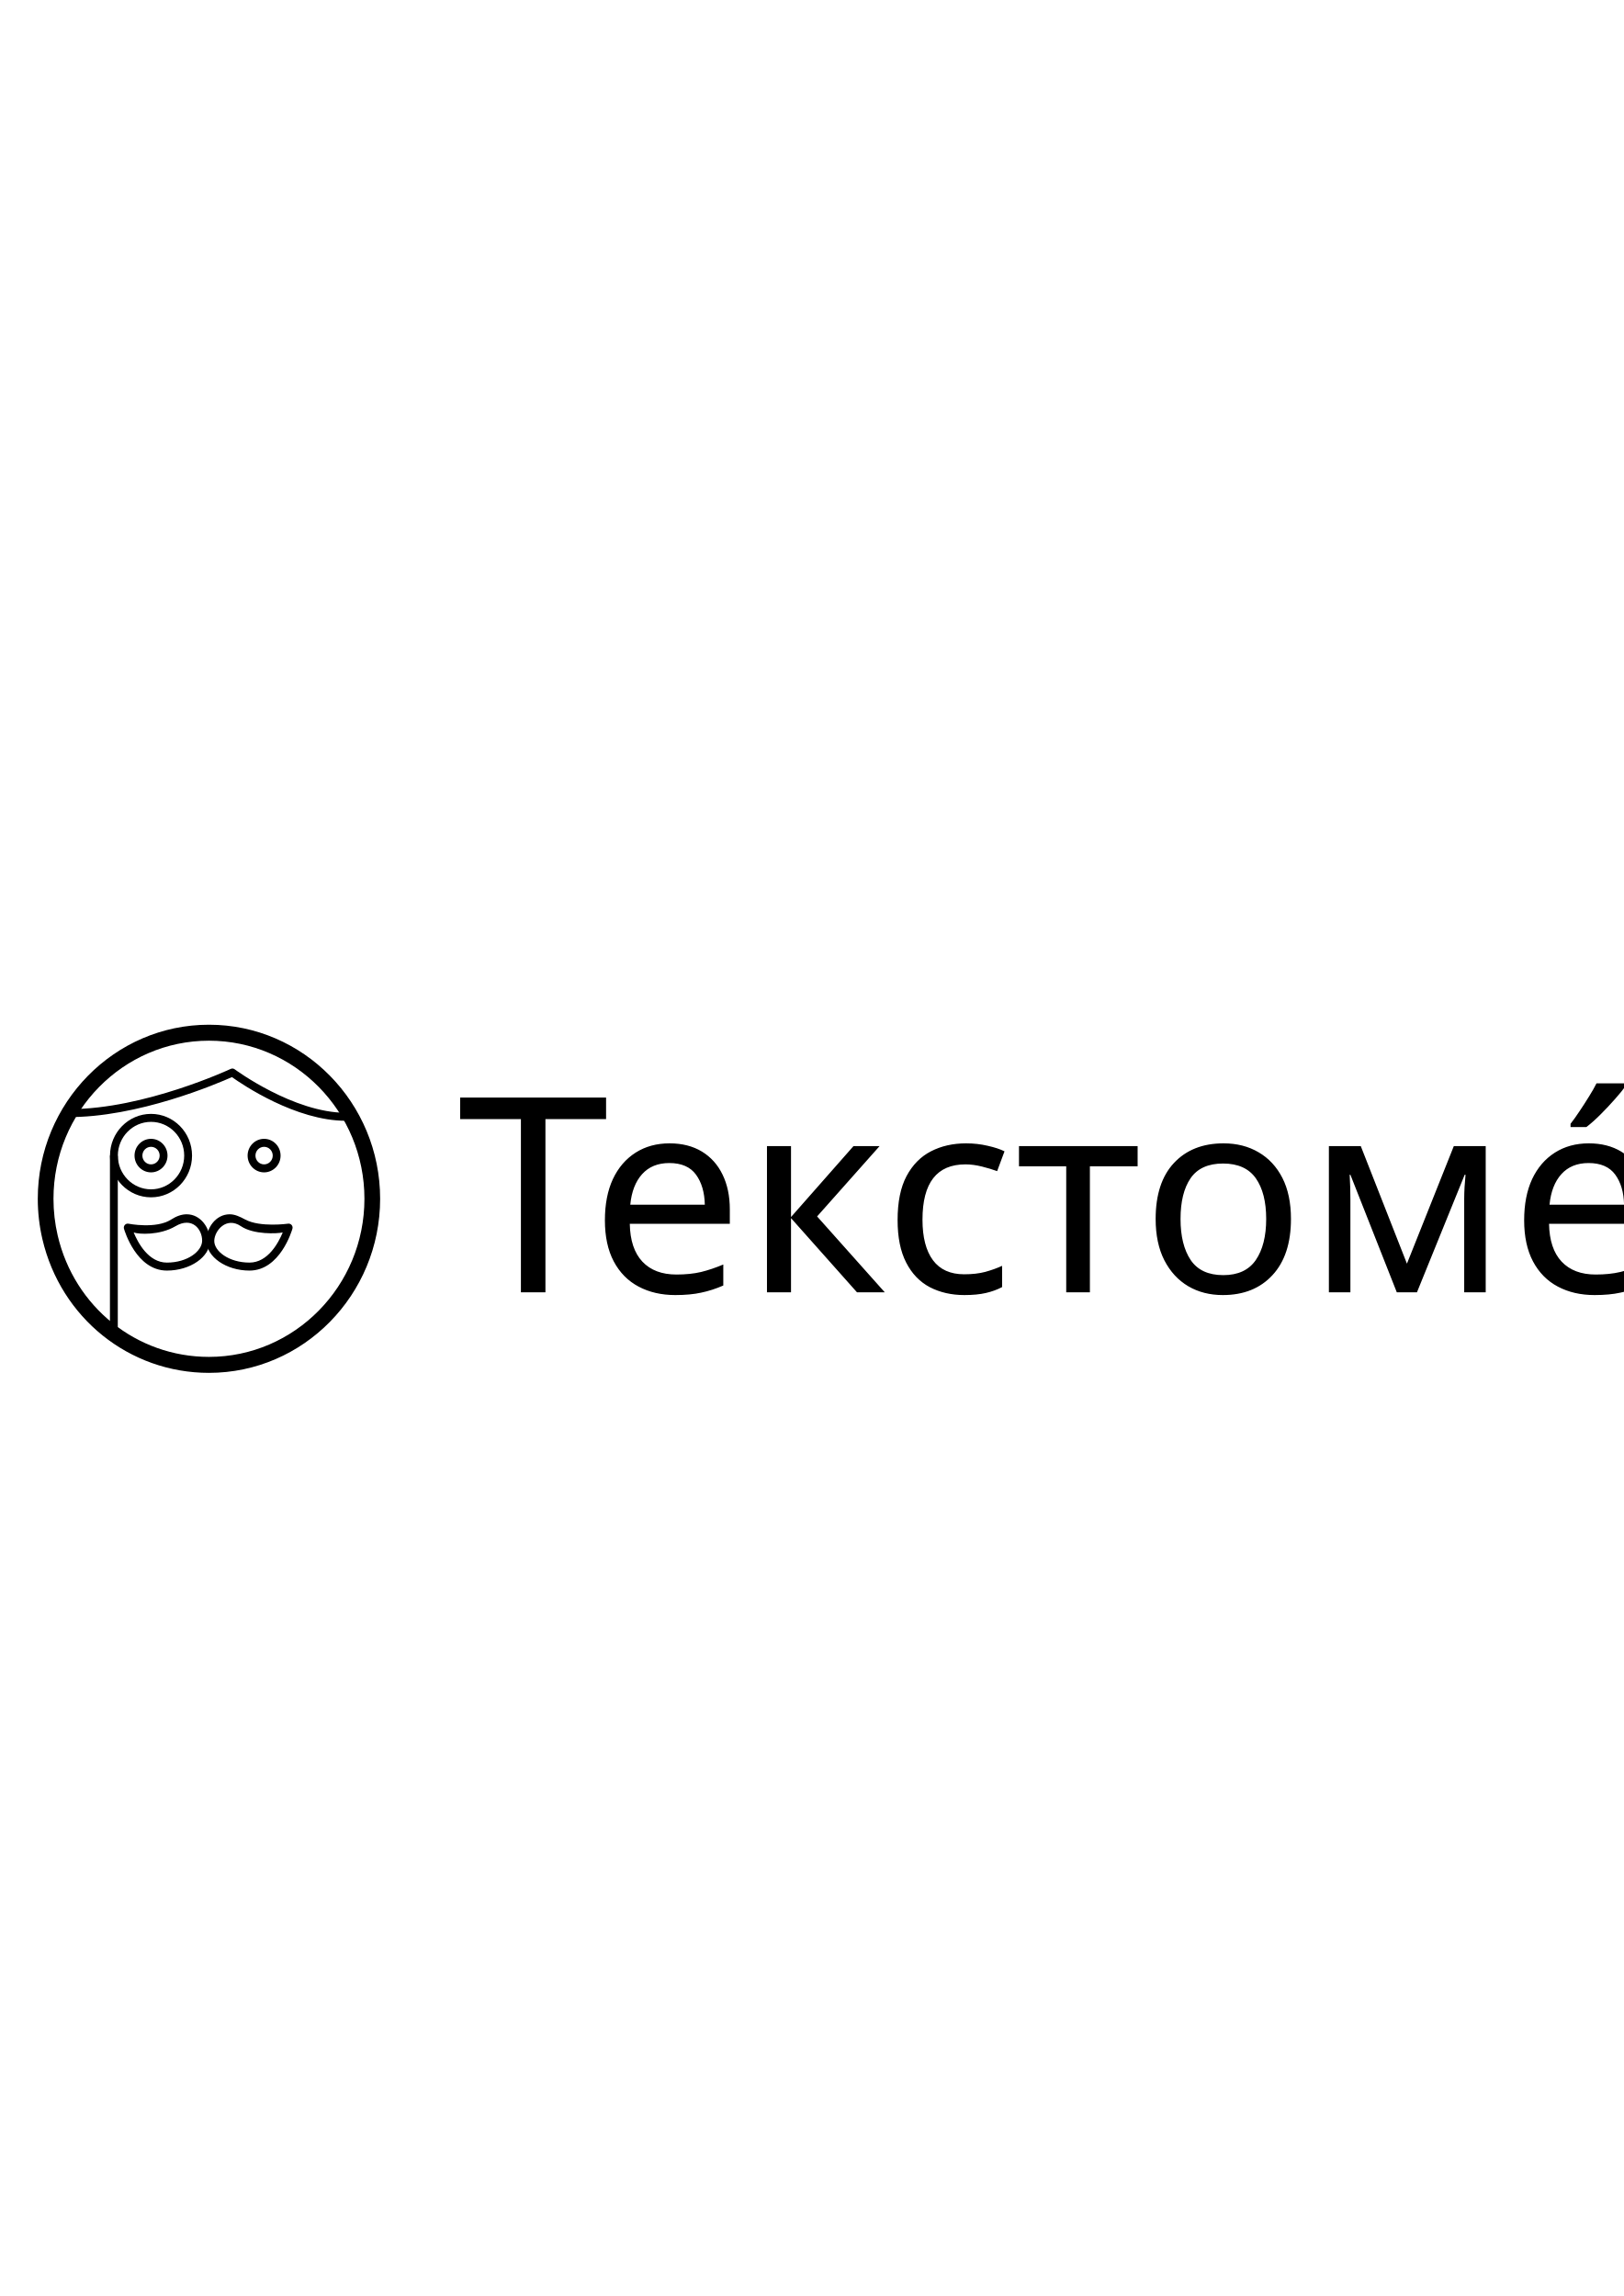
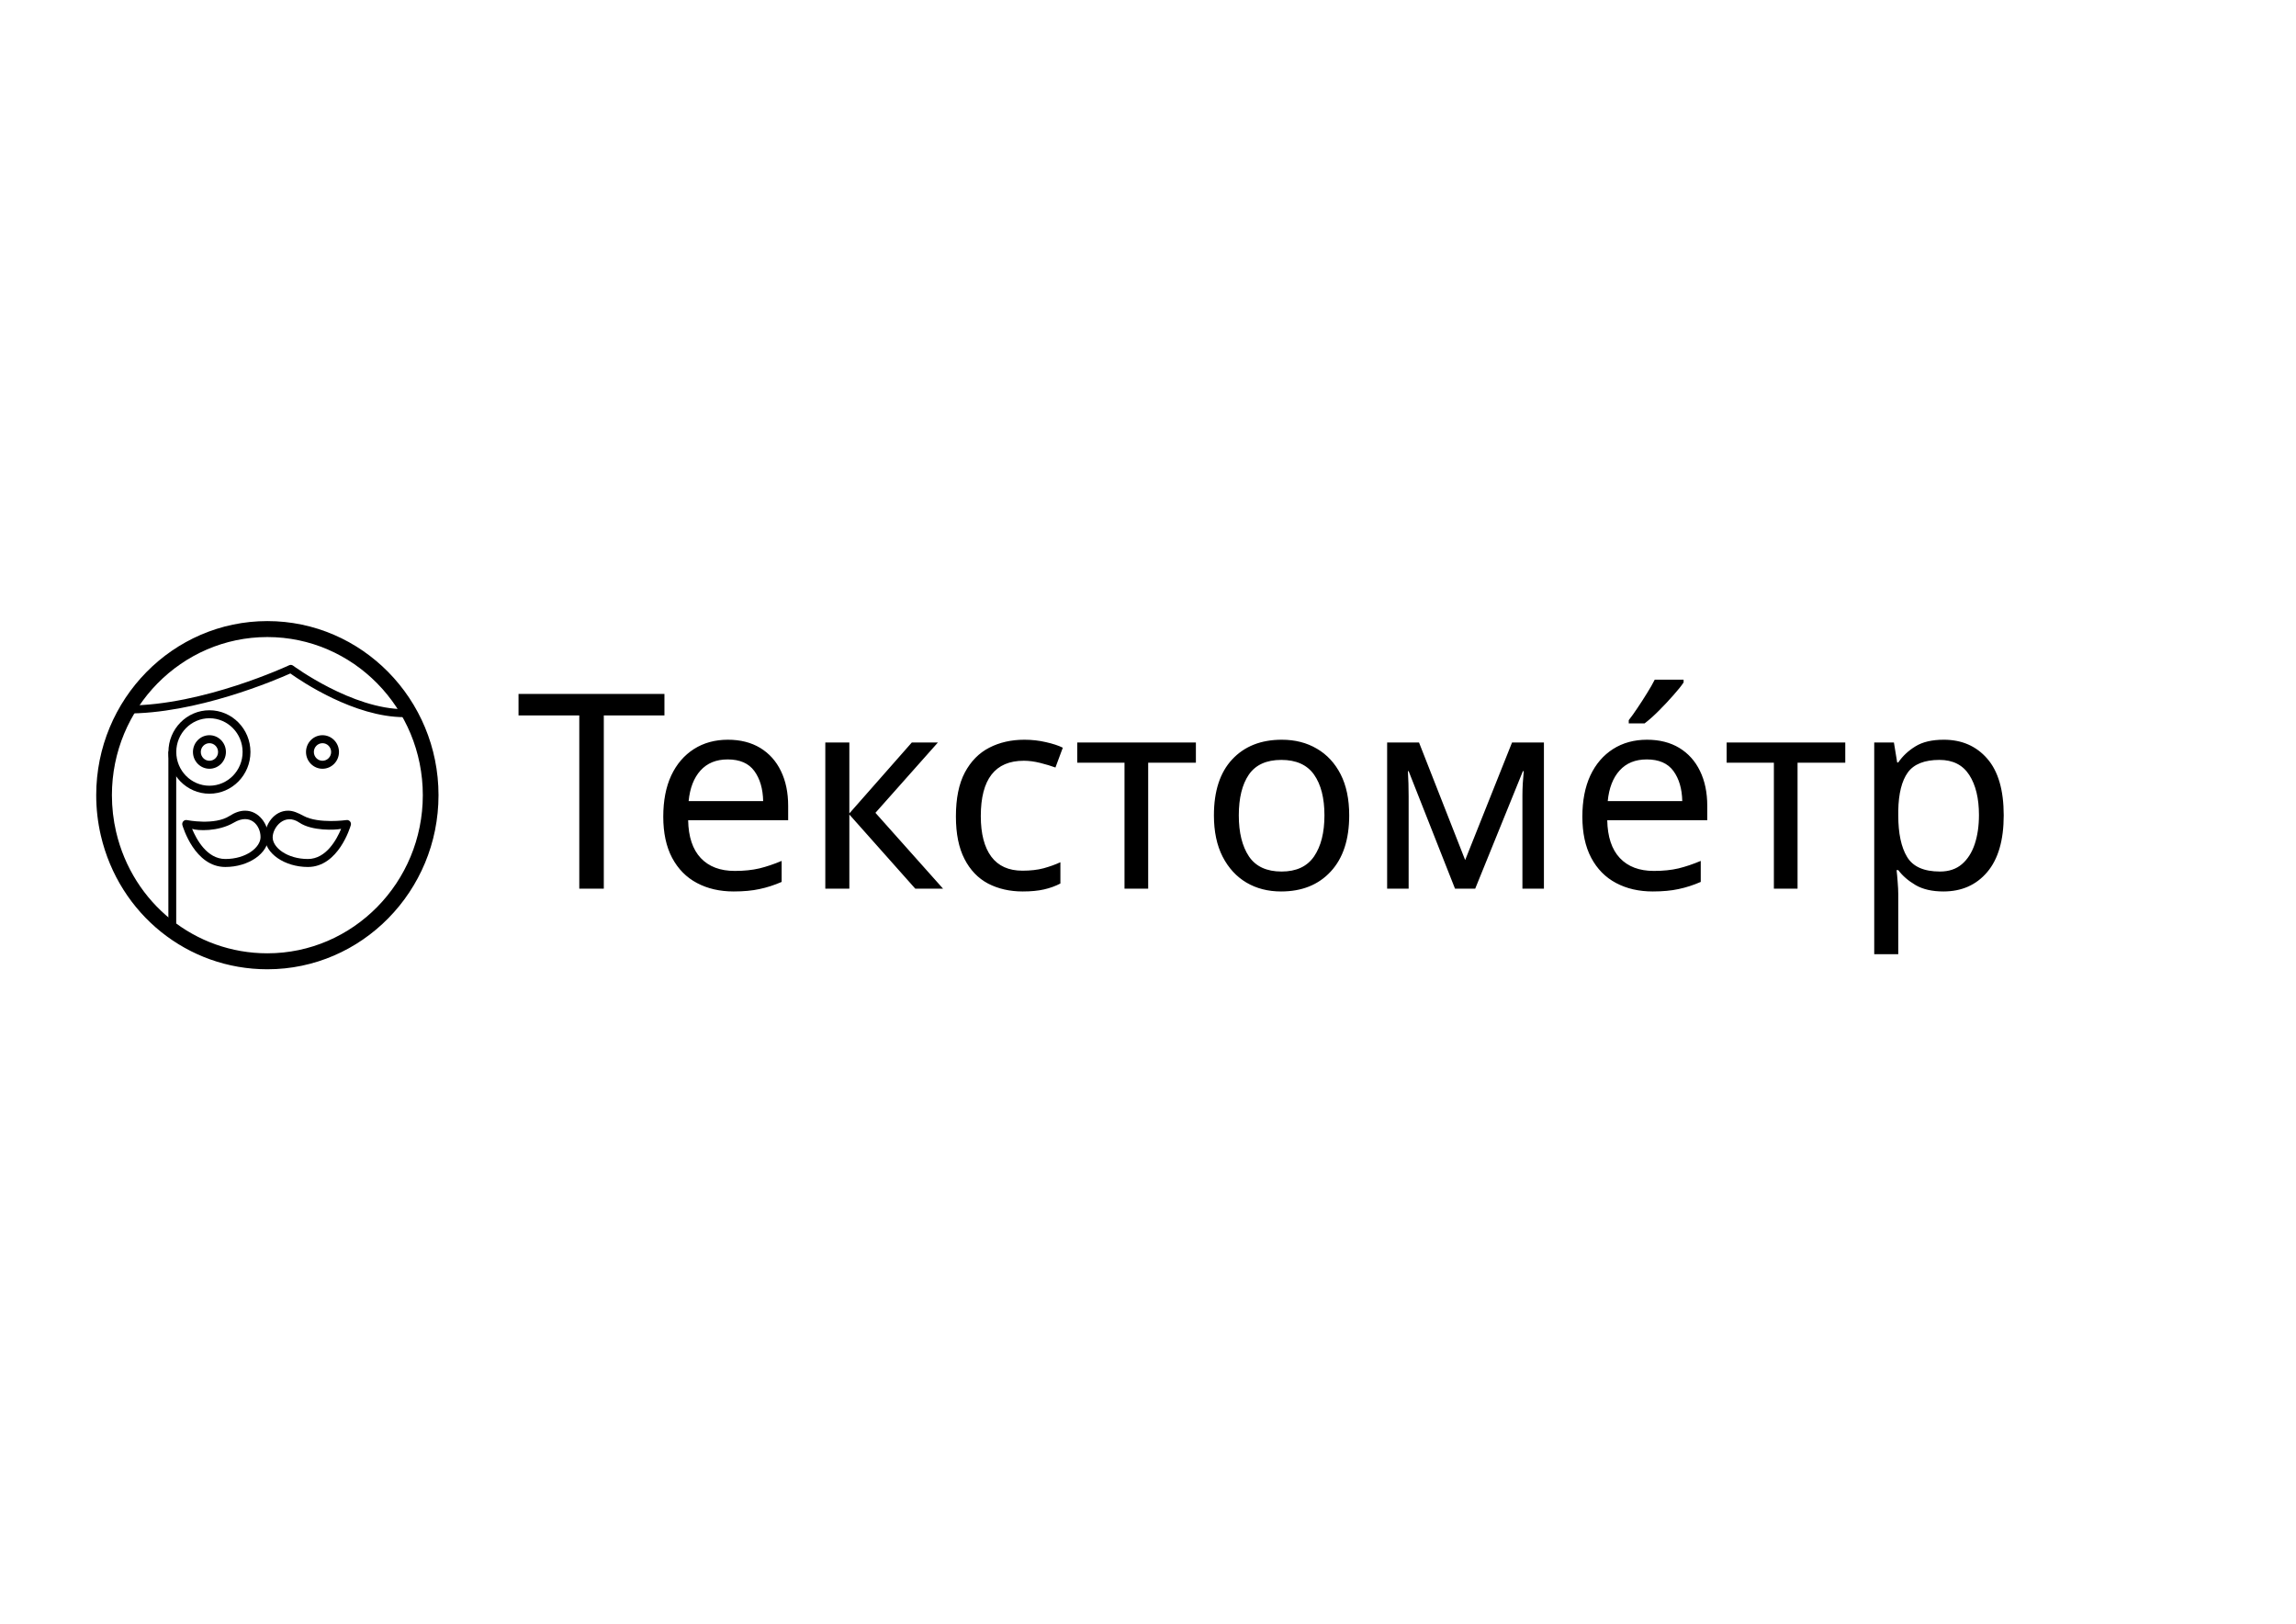
- <svg xmlns="http://www.w3.org/2000/svg" width="210mm" height="297mm" viewBox="0 0 210 297" version="1.1" id="svg4710">
+ <svg xmlns="http://www.w3.org/2000/svg" width="297mm" height="210mm" viewBox="0 0 297 210" version="1.1" id="svg4710">
  <defs id="defs4704" />
-   <g id="layer1">
-     <g transform="matrix(0.5077065,0,0,0.5163745,1.639973,129.2512)" id="g4677">
+   <g id="layer1" transform="translate(0,-87)">
+     <g transform="matrix(0.5077065,0,0,0.5163745,9.199497,164.025)" id="g4677">
      <path d="M 50,93.606 C 29.709,93.606 12.264,79.838 7.576,60.126 6.791,56.827 6.394,53.42 6.394,50 6.394,25.955 25.955,6.394 50,6.394 74.045,6.394 93.606,25.955 93.606,50 93.606,74.045 74.045,93.606 50,93.606 Z m 0,-83.212 c -21.839,0 -39.606,17.768 -39.606,39.606 0,3.109 0.361,6.204 1.073,9.2 C 15.725,77.103 31.57,89.606 50,89.606 71.839,89.606 89.606,71.838 89.606,50 89.606,28.162 71.839,10.394 50,10.394 Z" id="path4661" />
      <path d="m 35.242,43.381 c -2.316,0 -4.2,-1.885 -4.2,-4.201 0,-2.316 1.884,-4.2 4.2,-4.2 2.316,0 4.2,1.884 4.2,4.2 0,2.316 -1.883,4.201 -4.2,4.201 z m 0,-6.402 c -1.213,0 -2.2,0.987 -2.2,2.2 0,1.214 0.987,2.201 2.2,2.201 1.213,0 2.2,-0.987 2.2,-2.201 0,-1.212 -0.987,-2.2 -2.2,-2.2 z" id="path4663" />
      <path d="m 64.047,43.381 c -2.316,0 -4.201,-1.885 -4.201,-4.201 0,-2.316 1.885,-4.2 4.201,-4.2 2.316,0 4.2,1.884 4.2,4.2 0,2.316 -1.884,4.201 -4.2,4.201 z m 0,-6.402 c -1.214,0 -2.201,0.987 -2.201,2.2 0,1.214 0.987,2.201 2.201,2.201 1.213,0 2.2,-0.987 2.2,-2.201 0,-1.212 -0.987,-2.2 -2.2,-2.2 z" id="path4665" />
      <path d="m 60.327,67.984 c -5.949,0 -10.976,-3.43 -10.976,-7.488 0,-3.193 2.385,-6.613 5.935,-6.613 1.291,0 2.548,0.565 3.954,1.311 3.801,2.015 10.864,1.047 10.885,1.043 0.336,-0.062 0.689,0.058 0.921,0.315 0.231,0.257 0.313,0.616 0.217,0.948 -0.125,0.429 -3.143,10.484 -10.936,10.484 z m -8.975,-7.488 c -0.068,2.595 3.687,5.488 8.976,5.488 4.693,0 7.387,-4.983 8.464,-7.553 -1.416,0.318 -7.437,0.582 -10.645,-1.563 -3.73,-2.493 -6.73,1.132 -6.795,3.628 z" id="path4667" />
      <path d="m 39.287,67.984 c -7.793,0 -10.811,-10.056 -10.936,-10.484 -0.097,-0.332 -0.015,-0.691 0.217,-0.948 0.232,-0.259 0.581,-0.378 0.922,-0.315 0.02,0.004 7.051,1.389 10.884,-1.043 1.344,-0.853 2.663,-1.311 3.954,-1.311 3.55,0 5.935,3.42 5.935,6.613 0,4.059 -5.027,7.488 -10.976,7.488 z m -8.464,-9.552 c 1.077,2.569 3.771,7.553 8.464,7.553 5.289,0 8.976,-2.893 8.976,-5.488 0,-2.913 -2.57,-6.079 -6.795,-3.627 -3.99,2.315 -9.343,2.047 -10.645,1.562 z" id="path4669" />
      <path d="m 25.777,84.426 c -0.553,0 -1,-0.447 -1,-1 V 39.417 c 0,-0.553 0.447,-1 1,-1 0.553,0 1,0.447 1,1 v 44.009 c 0,0.553 -0.447,1 -1,1 z" id="path4671" />
      <path d="M 84.886,30.458 C 72.14,30.459 58.59,21.433 55.853,19.514 52.305,21.08 31.784,29.736 13.804,29.53 13.251,29.523 12.81,29.069 12.817,28.517 c 0.006,-0.552 0.464,-0.987 1.013,-0.987 0.229,0.003 0.458,0.005 0.688,0.005 19.059,0 40.809,-9.974 41.029,-10.075 0.33,-0.153 0.717,-0.114 1.011,0.101 0.151,0.111 15.036,10.896 28.339,10.896 0.241,0 0.479,-0.003 0.719,-0.011 0.57,0.02 1.014,0.417 1.03,0.97 0.016,0.553 -0.418,1.014 -0.97,1.03 -0.263,0.008 -0.528,0.012 -0.79,0.012 z" id="path4673" />
      <path d="m 35.242,49.631 c -5.763,0 -10.45,-4.688 -10.45,-10.451 0,-5.763 4.688,-10.45 10.45,-10.45 5.762,0 10.45,4.688 10.45,10.45 0,5.762 -4.687,10.451 -10.45,10.451 z m 0,-18.902 c -4.659,0 -8.45,3.791 -8.45,8.45 0,4.66 3.791,8.451 8.45,8.451 4.659,0 8.45,-3.791 8.45,-8.451 0,-4.658 -3.791,-8.45 -8.45,-8.45 z" id="path4675" />
    </g>
-     <text xml:space="preserve" style="font-style:normal;font-variant:normal;font-weight:normal;font-stretch:normal;font-size:35.278px;line-height:1.25;font-family:sans-serif;-inkscape-font-specification:sans-serif;letter-spacing:0px;word-spacing:0px;fill:#000000;fill-opacity:1;stroke:none;stroke-width:0.265" x="59.153" y="167.165" id="text4736">
-       <tspan id="tspan4734" x="59.153" y="167.165" style="font-style:normal;font-variant:normal;font-weight:normal;font-stretch:normal;font-size:35.278px;line-height:1.25;font-family:sans-serif;-inkscape-font-specification:sans-serif;stroke-width:0.265">Текстомéтр</tspan>
+     <text xml:space="preserve" style="font-style:normal;font-variant:normal;font-weight:normal;font-stretch:normal;font-size:35.278px;line-height:1.25;font-family:sans-serif;-inkscape-font-specification:sans-serif;letter-spacing:0px;word-spacing:0px;fill:#000000;fill-opacity:1;stroke:none;stroke-width:0.265" x="66.713" y="201.939" id="text4736">
+       <tspan id="tspan4734" x="66.713" y="201.939" style="font-style:normal;font-variant:normal;font-weight:normal;font-stretch:normal;font-size:35.278px;line-height:1.25;font-family:sans-serif;-inkscape-font-specification:sans-serif;stroke-width:0.265">Текстомéтр</tspan>
    </text>
  </g>
</svg>
